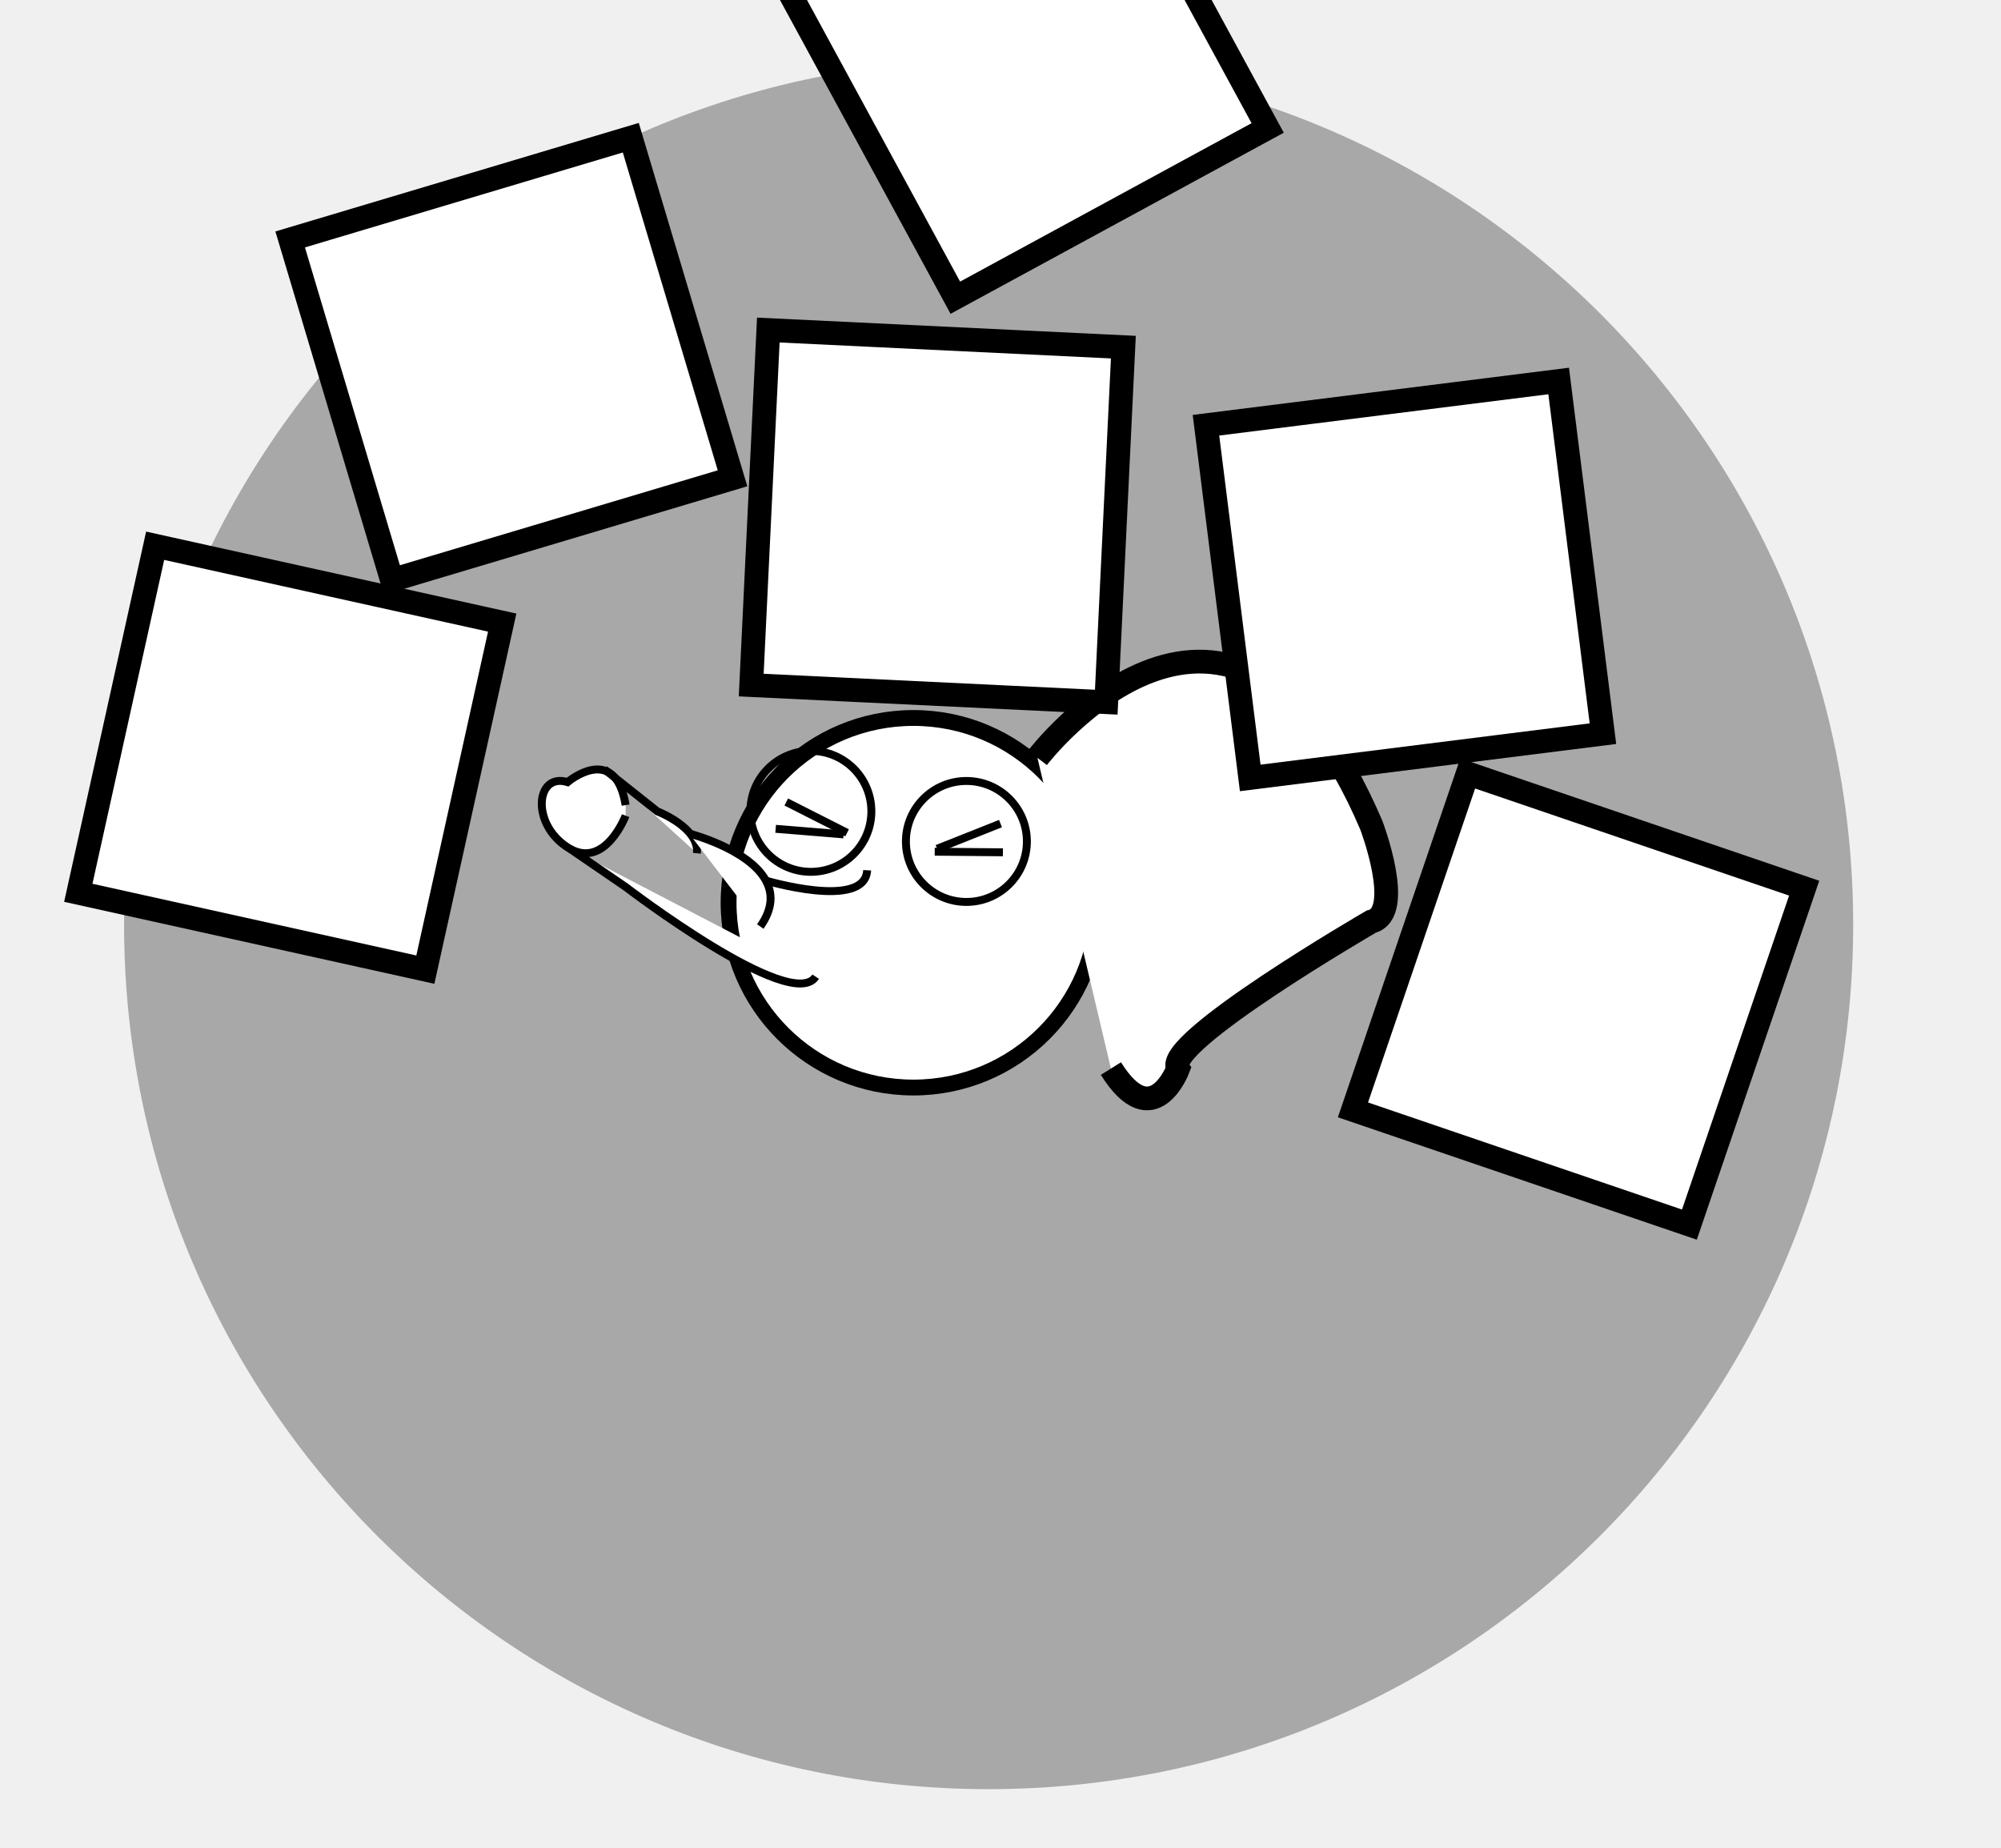
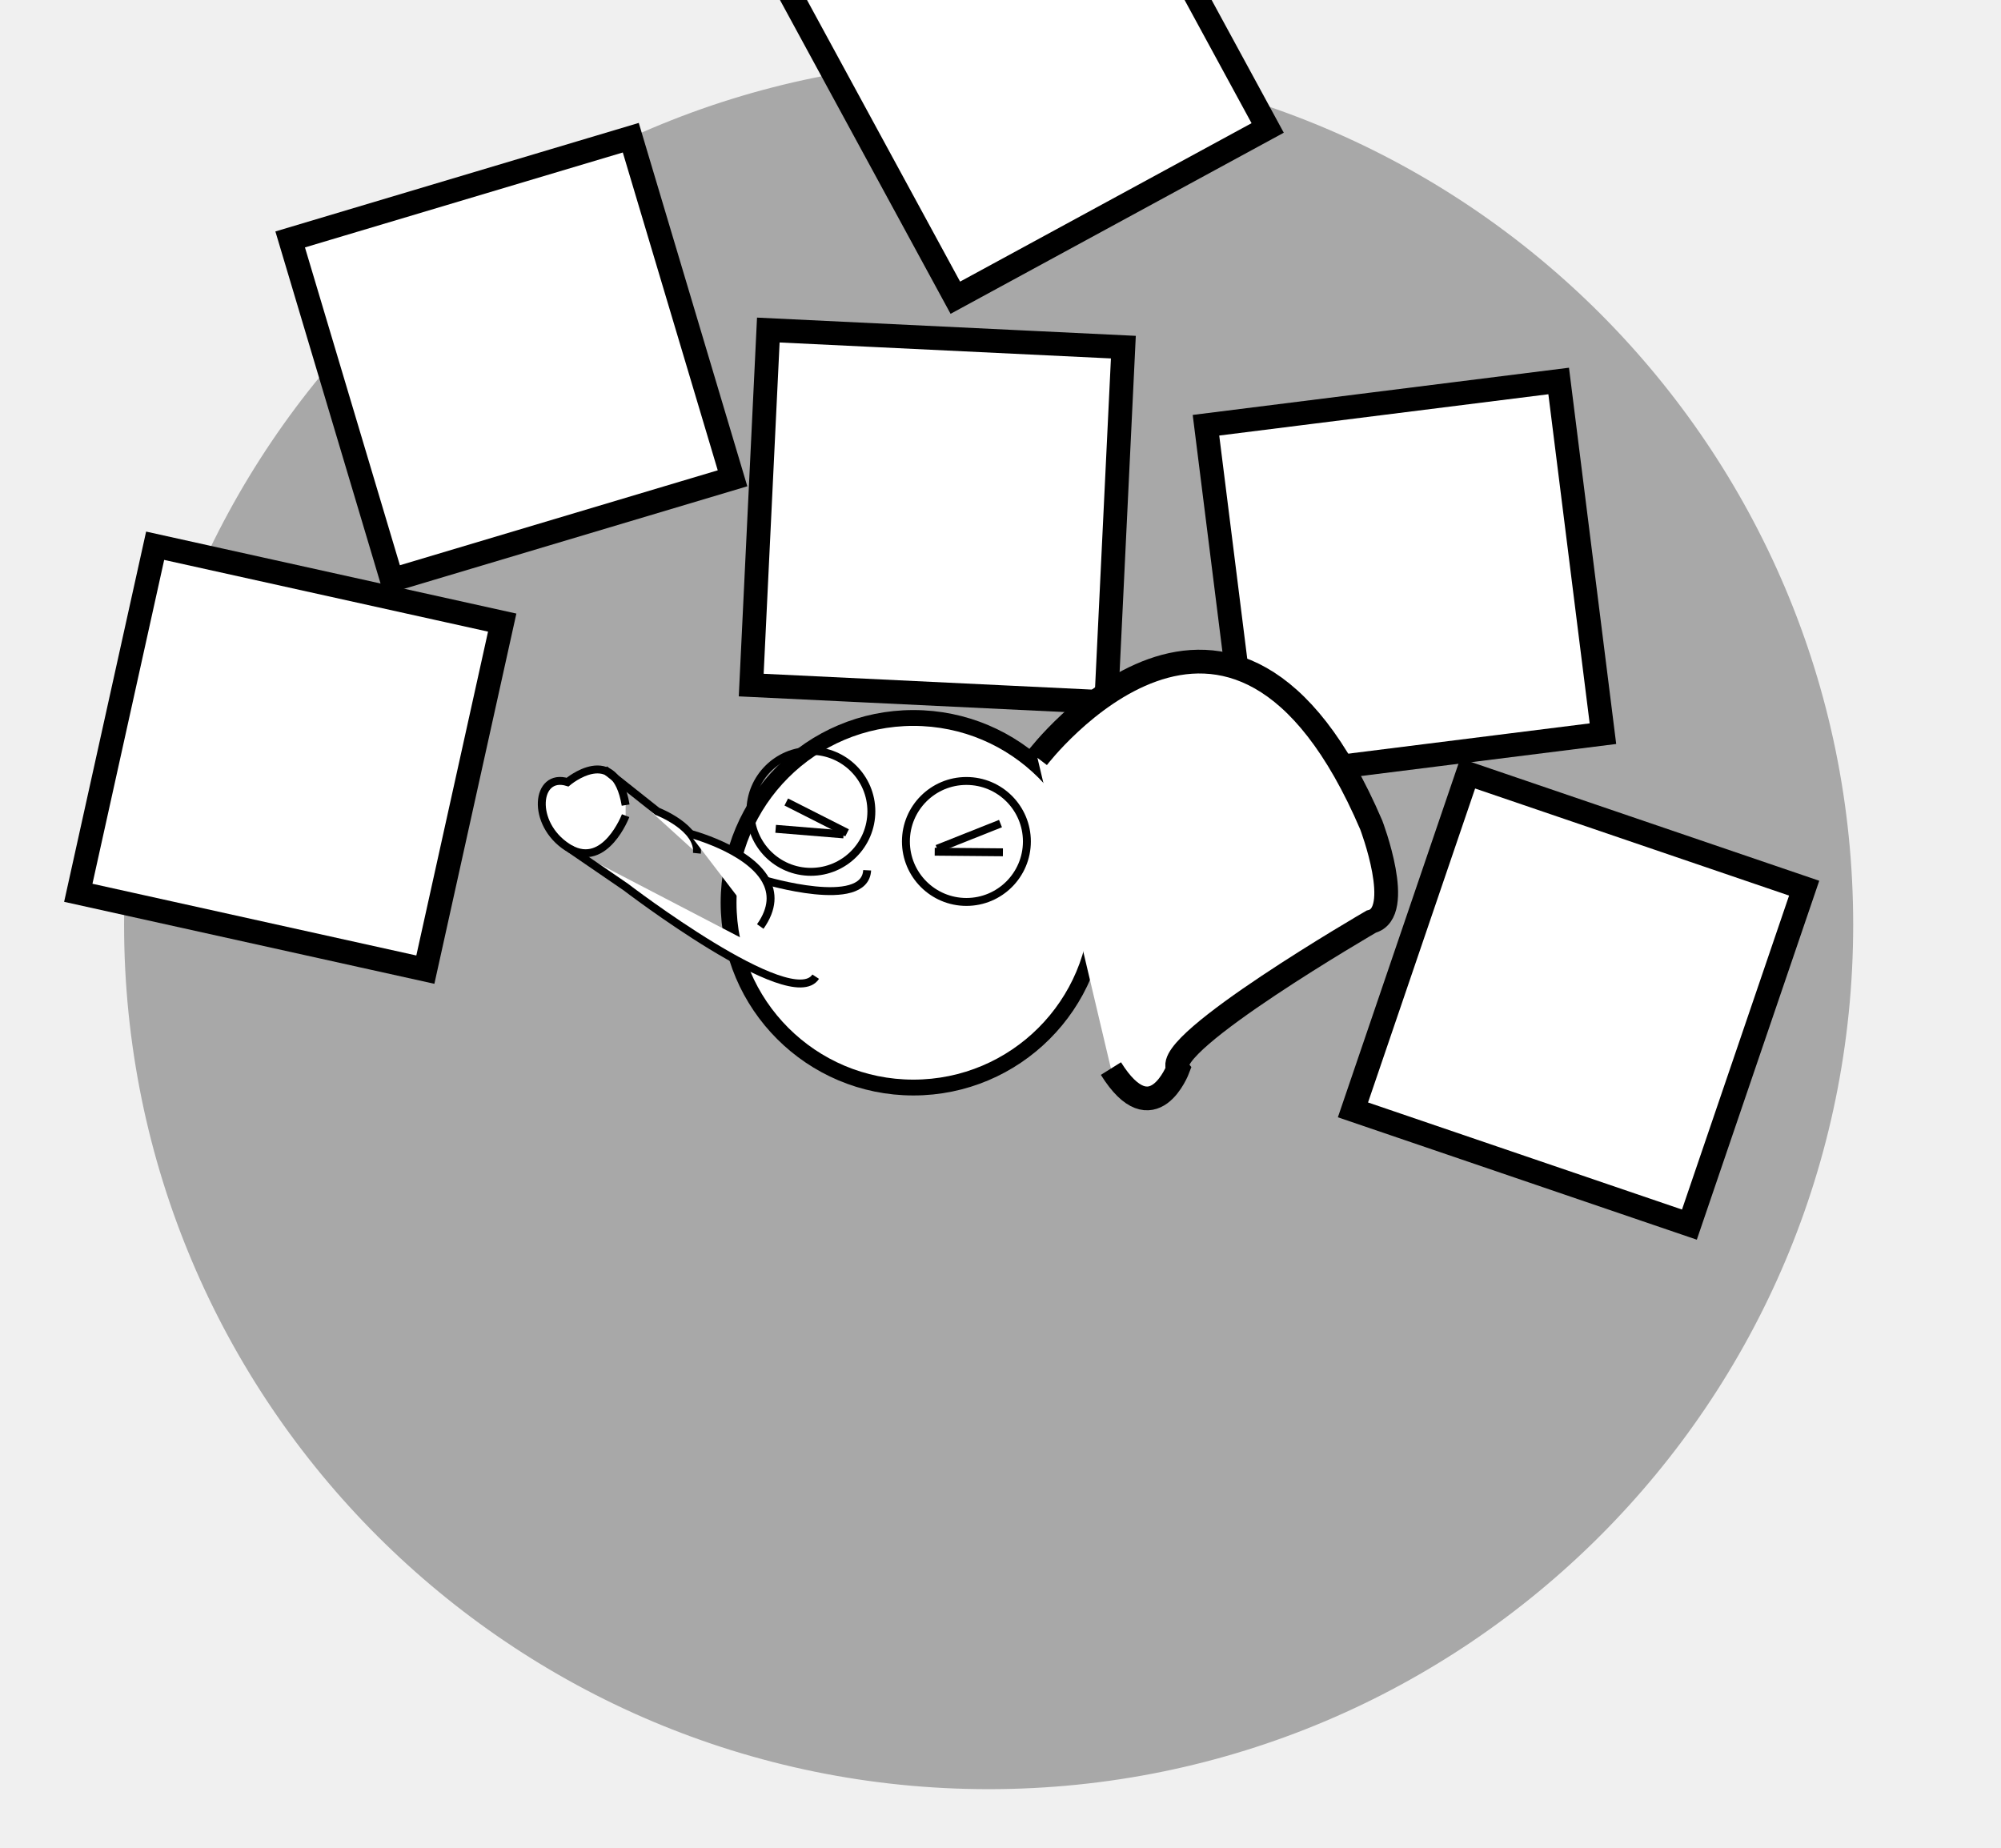
<svg xmlns="http://www.w3.org/2000/svg" version="1.1" id="Layer_1" x="0px" y="0px" width="252.667px" height="233.333px" viewBox="189.167 179.833 252.667 233.333" enable-background="new 189.167 179.833 252.667 233.333" xml:space="preserve">
  <g id="Layer_2_1_">
</g>
  <path display="none" fill="#FFFFFF" stroke="#000000" stroke-miterlimit="10" d="M241.359,284.843c0,0,24.069-39.32,57.084,0  C298.444,284.843,270.506,263.259,241.359,284.843z" />
  <circle opacity="0.3" stroke="#000000" stroke-miterlimit="10" cx="314.002" cy="296.599" r="108.668" />
  <rect x="273.234" y="255.028" display="none" fill="#FFFFFF" stroke="#000000" stroke-width="3" stroke-miterlimit="10" width="23.706" height="96.687" />
  <rect x="327.111" y="258.09" display="none" fill="#FFFFFF" stroke="#000000" stroke-width="3" stroke-miterlimit="10" width="23.706" height="96.688" />
  <path display="none" fill="#FFFFFF" stroke="#000000" stroke-width="3" stroke-miterlimit="10" d="M205.333,402.918  c0,0,91.638-149.705,217.337,0C422.67,402.918,316.305,320.74,205.333,402.918z" />
  <path fill="#FFFFFF" stroke="#000000" stroke-miterlimit="10" d="M357.181,255.972" />
  <g display="none">
    <path display="inline" fill="#FFFFFF" stroke="#000000" stroke-width="3" stroke-miterlimit="10" d="M205.333,204.563   c0,0,91.638,149.703,217.337,0C422.67,204.563,316.305,286.74,205.333,204.563z" />
  </g>
  <g display="none">
    <rect x="222.5" y="224.5" display="inline" fill="#FFFFFF" stroke="#000000" stroke-width="4" stroke-miterlimit="10" width="54.666" height="54.666" />
    <rect x="348.5" y="224.5" display="inline" fill="#FFFFFF" stroke="#000000" stroke-width="4" stroke-miterlimit="10" width="54.666" height="54.666" />
  </g>
-   <circle fill="#FFFFFF" stroke="#000000" stroke-width="2" stroke-miterlimit="10" cx="304.5" cy="293.832" r="23.334" />
-   <path fill="#FFFFFF" stroke="#000000" stroke-width="3" stroke-miterlimit="10" d="M320.167,275.535c0,0,24.654-32.342,42.151,8.484  c0,0,4.241,11.133,0,12.194c0,0-26.51,15.376-24.389,18.558c0,0-3.182,8.483-8.484,0" />
  <path display="none" fill="none" stroke="#000000" stroke-miterlimit="10" d="M280.5,319.496c0,0-9.666,0.335-14-5.333  c0,0-9,1-12.333-4" />
  <path stroke="#000000" stroke-miterlimit="10" d="M244.935,303.091" />
  <path fill="#FFFFFF" stroke="#000000" stroke-miterlimit="10" d="M277.181,285.091" />
  <g display="none">
    <path display="inline" fill="#FFFFFF" stroke="#000000" stroke-miterlimit="10" d="M268.166,303.833c0,0-2.553,6.702-7.035,4.181   c-0.099-0.056-0.198-0.116-0.298-0.181c-4.667-3-4-9.469,0-8.234c0,0,6-5.099,7.333,2.901" />
    <path display="inline" fill="#FFFFFF" stroke="#000000" stroke-miterlimit="10" d="M265.5,297.998l6.667,5.292   c0,0,5.333,2.04,5,5.292" />
    <path display="inline" fill="#FFFFFF" stroke="#000000" stroke-miterlimit="10" d="M261.131,308.014l7.035,4.819   c0,0,20.937,16.031,24,11.334" />
    <path display="inline" fill="#FFFFFF" stroke="#000000" stroke-miterlimit="10" d="M276.181,306.091c0,0,7.418,1.893,9.656,5.868   c0.907,1.611,0.963,3.564-0.671,5.872" />
    <path display="inline" fill="#FFFFFF" stroke="#000000" stroke-miterlimit="10" d="M285.669,311.976c0,0,12.723,3.835,12.994-1.247   " />
  </g>
-   <g>
-     <path fill="#FFFFFF" stroke="#000000" stroke-miterlimit="10" d="M268.166,282.833c0,0-2.553,6.702-7.035,4.181   c-0.099-0.056-0.198-0.116-0.298-0.181c-4.667-3-4-9.469,0-8.234c0,0,6-5.099,7.333,2.901" />
-     <path fill="#FFFFFF" stroke="#000000" stroke-miterlimit="10" d="M265.5,276.998l6.667,5.292c0,0,5.333,2.04,5,5.292" />
-     <path fill="#FFFFFF" stroke="#000000" stroke-miterlimit="10" d="M261.131,287.014l7.035,4.819c0,0,20.937,16.031,24,11.334" />
-     <path fill="#FFFFFF" stroke="#000000" stroke-miterlimit="10" d="M276.181,285.091c0,0,7.418,1.893,9.656,5.868   c0.907,1.611,0.963,3.564-0.671,5.872" />
-     <path fill="#FFFFFF" stroke="#000000" stroke-miterlimit="10" d="M285.669,290.976c0,0,12.723,3.835,12.994-1.247" />
-   </g>
-   <line fill="none" stroke="#000000" stroke-miterlimit="10" x1="307.5" y1="287.014" x2="315.5" y2="283.833" />
-   <line fill="none" stroke="#000000" stroke-miterlimit="10" x1="307.195" y1="287.386" x2="315.804" y2="287.461" />
-   <circle fill="none" stroke="#000000" stroke-miterlimit="10" cx="311.195" cy="286.091" r="7.638" />
-   <circle fill="none" stroke="#000000" stroke-miterlimit="10" cx="291.557" cy="282.289" r="7.638" />
-   <line fill="none" stroke="#000000" stroke-miterlimit="10" x1="295.691" y1="285.199" x2="287.11" y2="284.495" />
-   <line fill="none" stroke="#000000" stroke-miterlimit="10" x1="296.129" y1="285.001" x2="288.449" y2="281.11" />
  <rect x="231.294" y="202.723" transform="matrix(-0.9582 0.2862 -0.2862 -0.9582 561.3091 368.285)" fill="#FFFFFF" stroke="#000000" stroke-width="3" stroke-miterlimit="10" width="44.887" height="44.887" />
  <rect x="203.366" y="253.054" transform="matrix(-0.9763 -0.2162 0.2162 -0.9763 386.712 593.3027)" fill="#FFFFFF" stroke="#000000" stroke-width="3" stroke-miterlimit="10" width="44.887" height="44.888" />
  <rect x="285.058" y="222.557" transform="matrix(-0.9988 -0.0481 0.0481 -0.9988 602.8663 504.5042)" fill="#FFFFFF" stroke="#000000" stroke-width="3" stroke-miterlimit="10" width="44.886" height="44.888" />
  <rect x="296.362" y="164.557" transform="matrix(-0.8786 0.4776 -0.4776 -0.8786 688.2118 199.0277)" fill="#FFFFFF" stroke="#000000" stroke-width="3" stroke-miterlimit="10" width="44.887" height="44.888" />
  <rect x="344.058" y="230.557" transform="matrix(-0.9922 0.1245 -0.1245 -0.9922 761.6487 458.4044)" fill="#FFFFFF" stroke="#000000" stroke-width="3" stroke-miterlimit="10" width="44.886" height="44.888" />
  <rect x="366.058" y="283.557" transform="matrix(-0.9465 -0.3228 0.3228 -0.9465 657.4313 721.0265)" fill="#FFFFFF" stroke="#000000" stroke-width="3" stroke-miterlimit="10" width="44.886" height="44.888" />
+   <g>
+     <circle fill="#FFFFFF" stroke="#000000" stroke-width="2" stroke-miterlimit="10" cx="304.5" cy="293.832" r="23.334" />
+     <path fill="#FFFFFF" stroke="#000000" stroke-width="3" stroke-miterlimit="10" d="M320.167,275.535   c0,0,24.654-32.342,42.151,8.484c0,0,4.241,11.133,0,12.194c0,0-26.51,15.376-24.389,18.558c0,0-3.182,8.483-8.484,0" />
+     <g>
+       <path fill="#FFFFFF" stroke="#000000" stroke-miterlimit="10" d="M268.166,282.833c0,0-2.553,6.702-7.035,4.181    c-0.099-0.056-0.198-0.116-0.298-0.181c-4.667-3-4-9.469,0-8.234c0,0,6-5.099,7.333,2.901" />
+       <path fill="#FFFFFF" stroke="#000000" stroke-miterlimit="10" d="M265.5,276.998l6.667,5.292c0,0,5.333,2.04,5,5.292" />
+       <path fill="#FFFFFF" stroke="#000000" stroke-miterlimit="10" d="M261.131,287.014l7.035,4.819c0,0,20.937,16.031,24,11.334" />
+       <path fill="#FFFFFF" stroke="#000000" stroke-miterlimit="10" d="M276.181,285.091c0,0,7.418,1.893,9.656,5.868    c0.907,1.611,0.963,3.564-0.671,5.872" />
+       <path fill="#FFFFFF" stroke="#000000" stroke-miterlimit="10" d="M285.669,290.976c0,0,12.723,3.835,12.994-1.247" />
+     </g>
+     <line fill="none" stroke="#000000" stroke-miterlimit="10" x1="307.5" y1="287.014" x2="315.5" y2="283.833" />
+     <line fill="none" stroke="#000000" stroke-miterlimit="10" x1="307.195" y1="287.386" x2="315.804" y2="287.461" />
+     <circle fill="none" stroke="#000000" stroke-miterlimit="10" cx="311.195" cy="286.091" r="7.638" />
+     <circle fill="none" stroke="#000000" stroke-miterlimit="10" cx="291.557" cy="282.289" r="7.638" />
+     <line fill="none" stroke="#000000" stroke-miterlimit="10" x1="295.691" y1="285.199" x2="287.11" y2="284.495" />
+     <line fill="none" stroke="#000000" stroke-miterlimit="10" x1="296.129" y1="285.001" x2="288.449" y2="281.11" />
+   </g>
</svg>
